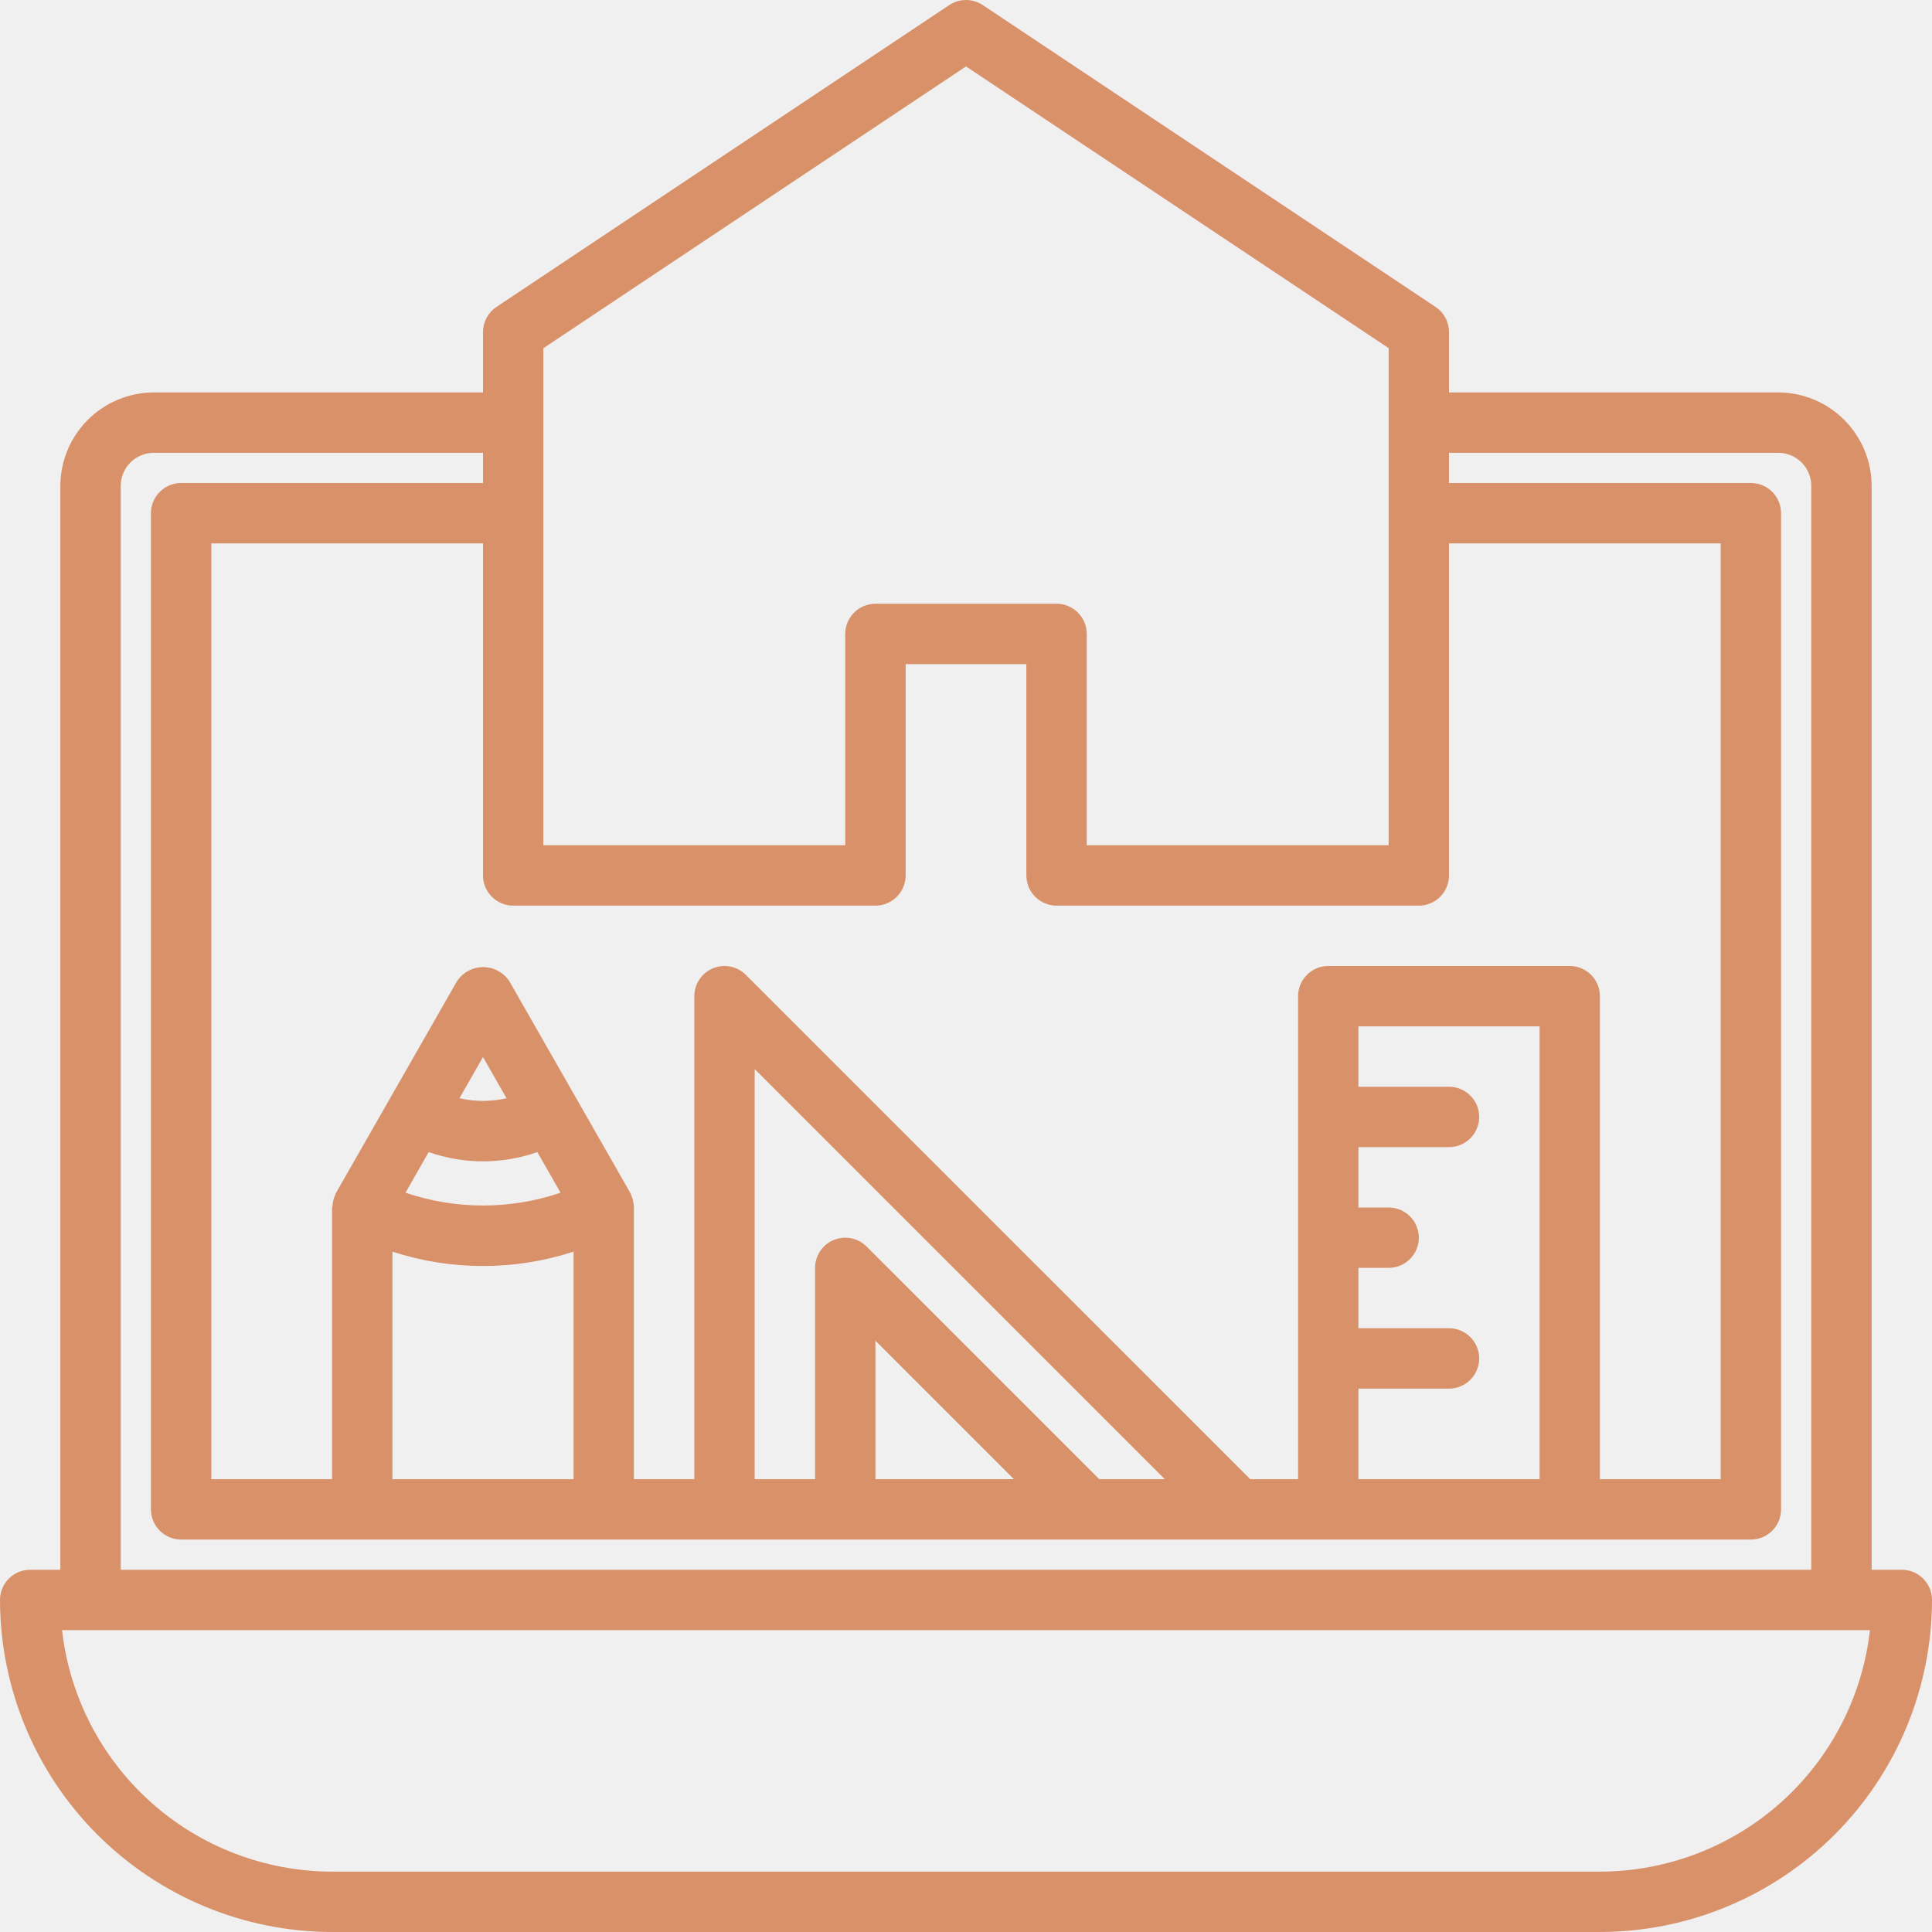
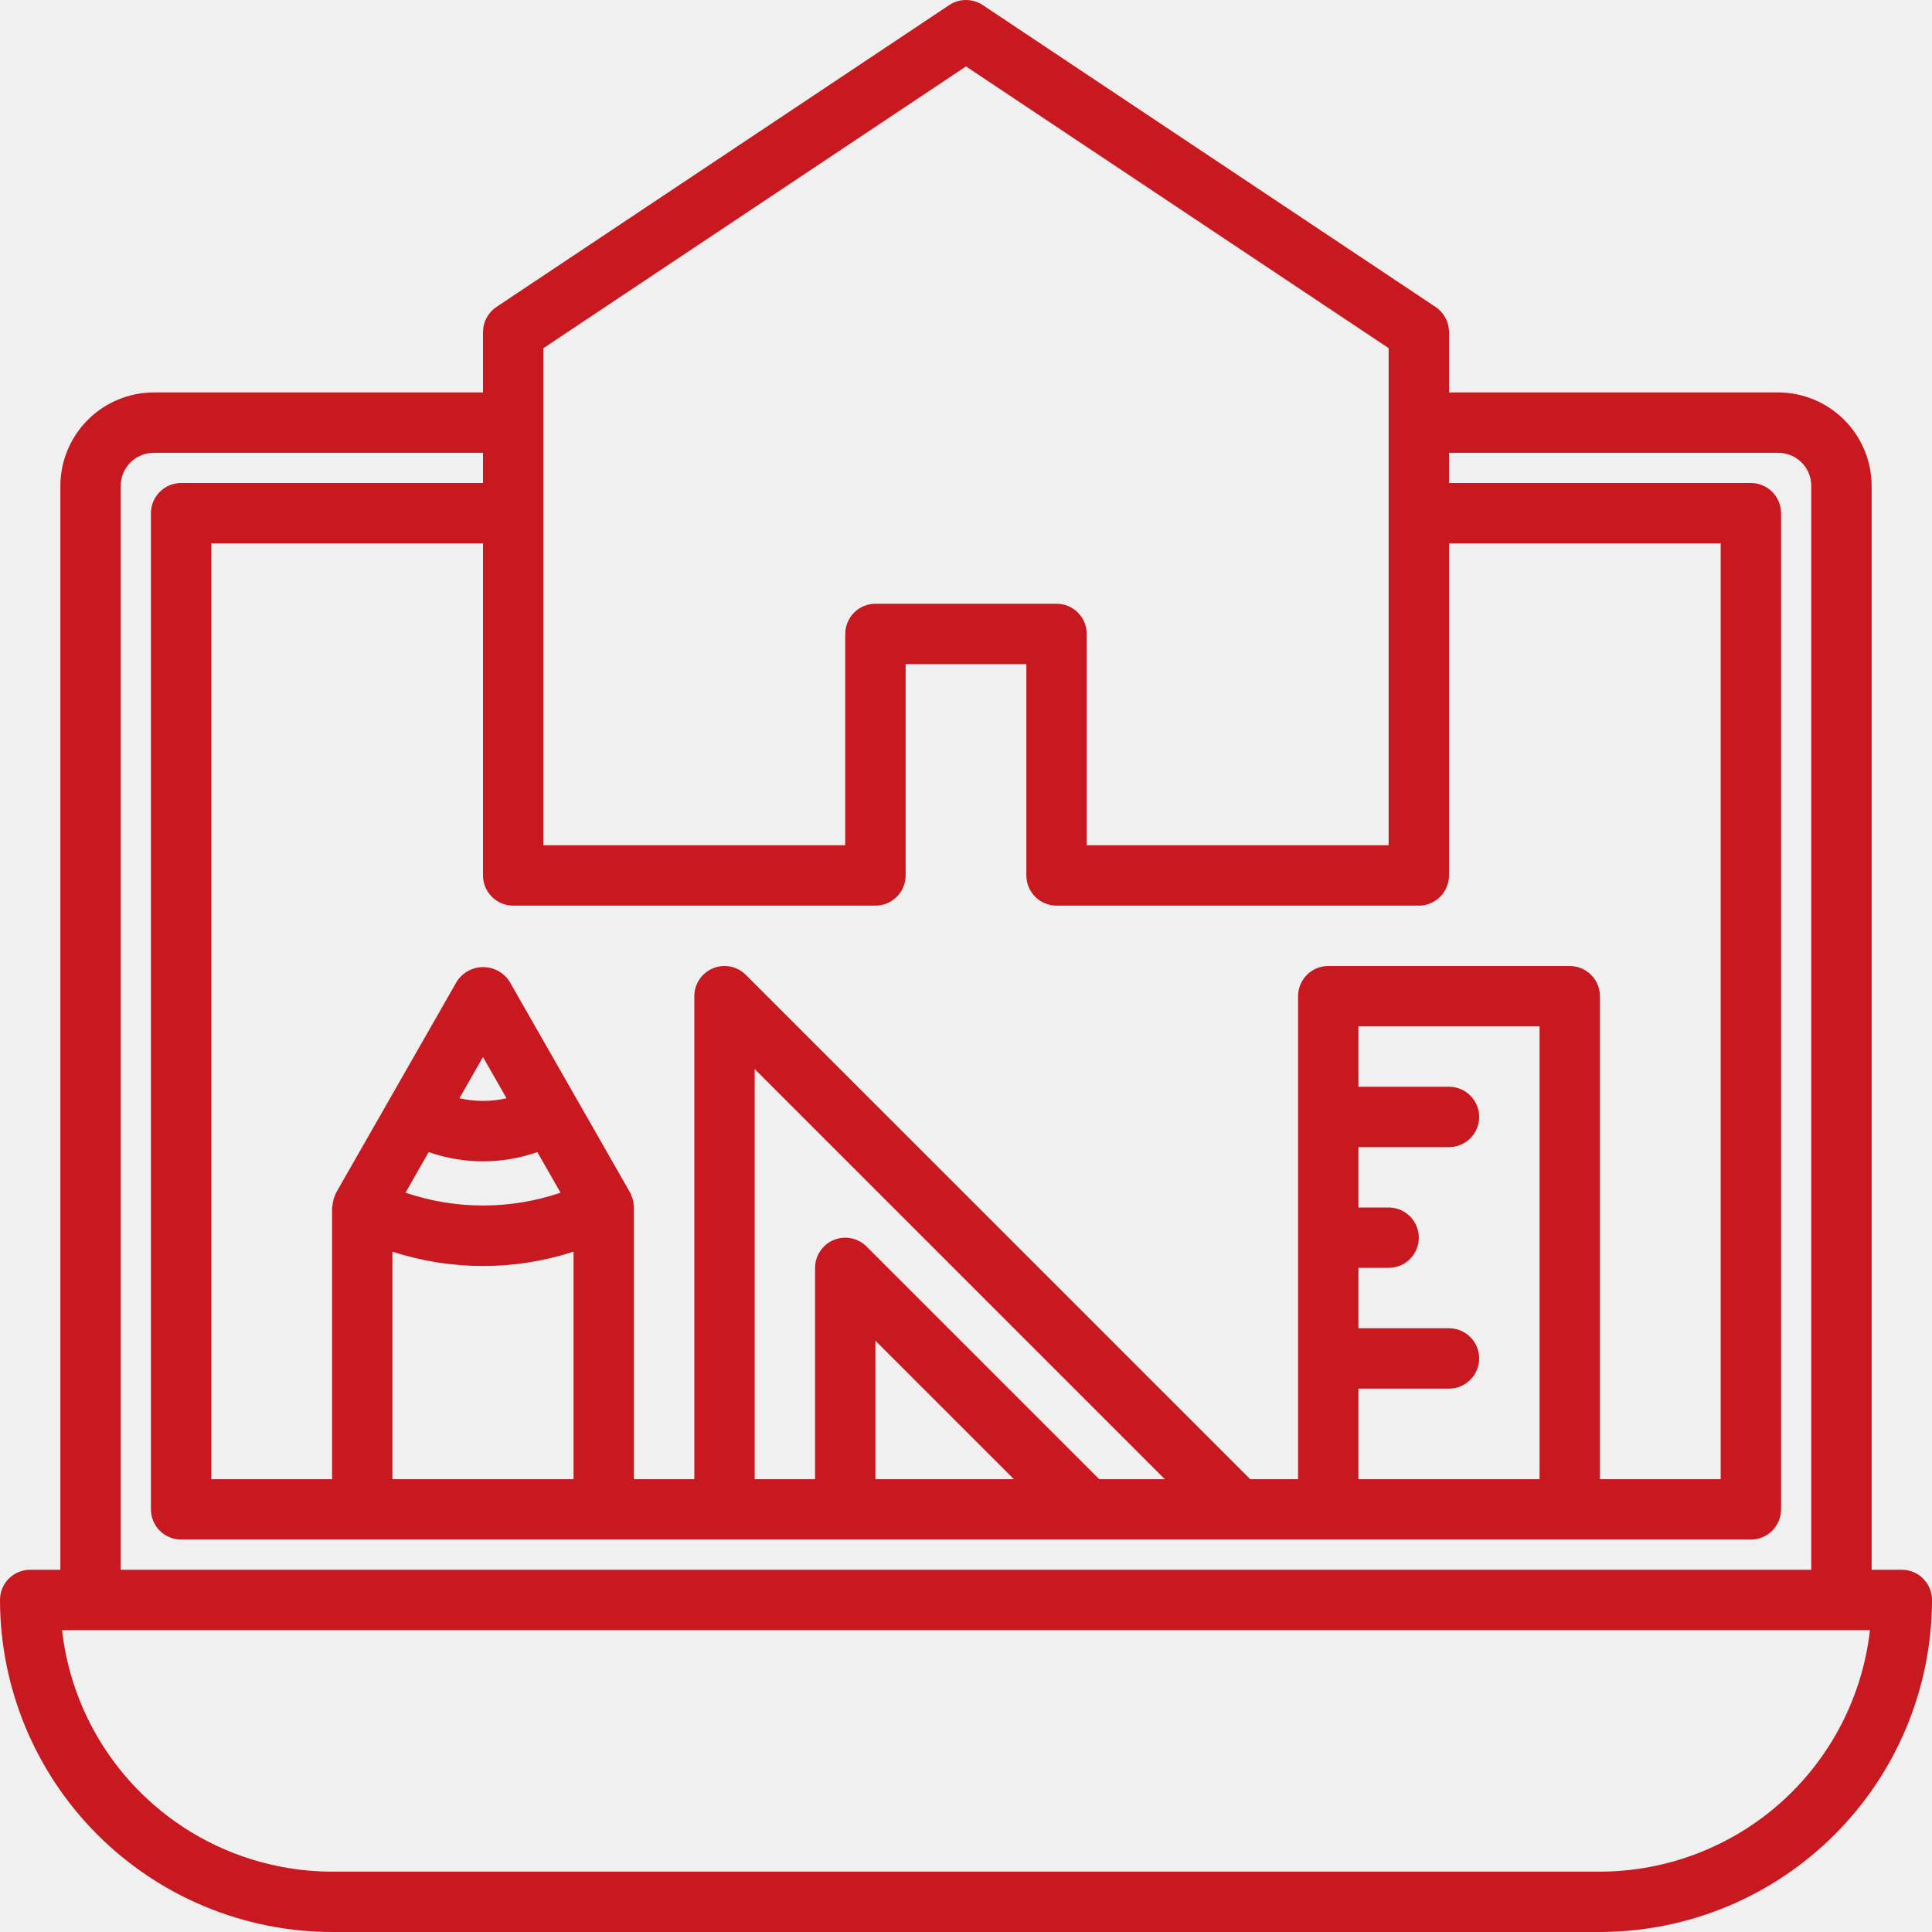
<svg xmlns="http://www.w3.org/2000/svg" width="50" height="50" viewBox="0 0 50 50" fill="none">
  <g clip-path="url(#clip0_139_432)">
-     <path d="M49.219 40.625H48.438V12.573C48.436 11.933 48.181 11.319 47.728 10.866C47.275 10.412 46.661 10.158 46.02 10.156H37.5V8.594C37.5 8.465 37.468 8.339 37.408 8.225C37.347 8.112 37.259 8.015 37.152 7.944L25.434 0.131C25.305 0.046 25.154 -0 25 -0C24.846 -0 24.695 0.046 24.566 0.131L12.848 7.944C12.741 8.015 12.653 8.112 12.592 8.225C12.532 8.339 12.5 8.465 12.5 8.594V10.156H3.98C3.339 10.158 2.725 10.412 2.272 10.866C1.819 11.319 1.564 11.933 1.562 12.573V40.625H0.781C0.574 40.625 0.375 40.707 0.229 40.854C0.082 41 0 41.199 0 41.406C0.003 43.685 0.909 45.869 2.52 47.48C4.131 49.091 6.315 49.997 8.594 50H41.406C43.685 49.997 45.869 49.091 47.48 47.48C49.091 45.869 49.997 43.685 50 41.406C50 41.199 49.918 41 49.771 40.854C49.625 40.707 49.426 40.625 49.219 40.625ZM35.156 35.938H37.5C37.707 35.938 37.906 35.855 38.052 35.709C38.199 35.562 38.281 35.363 38.281 35.156C38.281 34.949 38.199 34.75 38.052 34.604C37.906 34.457 37.707 34.375 37.5 34.375H35.156V32.812H35.938C36.145 32.812 36.343 32.73 36.49 32.584C36.636 32.437 36.719 32.238 36.719 32.031C36.719 31.824 36.636 31.625 36.49 31.479C36.343 31.332 36.145 31.25 35.938 31.25H35.156V29.688H37.5C37.707 29.688 37.906 29.605 38.052 29.459C38.199 29.312 38.281 29.113 38.281 28.906C38.281 28.699 38.199 28.5 38.052 28.354C37.906 28.207 37.707 28.125 37.5 28.125H35.156V26.562H39.844V38.281H35.156V35.938ZM40.625 25H34.375C34.168 25 33.969 25.082 33.823 25.229C33.676 25.375 33.594 25.574 33.594 25.781V38.281H32.355L19.302 25.229C19.193 25.12 19.054 25.045 18.902 25.015C18.751 24.985 18.594 25 18.451 25.06C18.308 25.119 18.186 25.219 18.101 25.347C18.015 25.476 17.969 25.627 17.969 25.781V38.281H16.406V31.25C16.406 31.24 16.406 31.23 16.406 31.22C16.406 31.21 16.401 31.182 16.398 31.163C16.39 31.084 16.369 31.008 16.337 30.937C16.332 30.925 16.337 30.913 16.328 30.901C16.319 30.889 16.32 30.892 16.317 30.887C16.314 30.879 16.311 30.871 16.307 30.863L13.182 25.394C13.108 25.282 13.007 25.189 12.889 25.126C12.771 25.062 12.638 25.029 12.504 25.029C12.37 25.029 12.237 25.062 12.119 25.126C12.001 25.189 11.9 25.282 11.826 25.394L8.701 30.863C8.697 30.871 8.694 30.879 8.691 30.887C8.691 30.892 8.683 30.895 8.68 30.901C8.677 30.906 8.676 30.925 8.67 30.937C8.638 31.008 8.618 31.084 8.609 31.163C8.609 31.182 8.602 31.201 8.602 31.22C8.601 31.24 8.594 31.24 8.594 31.25V38.281H5.469V14.062H12.5V22.656C12.5 22.863 12.582 23.062 12.729 23.209C12.875 23.355 13.074 23.438 13.281 23.438H22.656C22.863 23.438 23.062 23.355 23.209 23.209C23.355 23.062 23.438 22.863 23.438 22.656V17.188H26.562V22.656C26.562 22.863 26.645 23.062 26.791 23.209C26.938 23.355 27.137 23.438 27.344 23.438H36.719C36.926 23.438 37.125 23.355 37.271 23.209C37.418 23.062 37.5 22.863 37.5 22.656V14.062H44.531V38.281H41.406V25.781C41.406 25.574 41.324 25.375 41.177 25.229C41.031 25.082 40.832 25 40.625 25ZM28.448 38.281L22.427 32.26C22.318 32.151 22.179 32.077 22.027 32.046C21.876 32.016 21.719 32.032 21.576 32.091C21.433 32.15 21.311 32.25 21.226 32.379C21.14 32.507 21.094 32.658 21.094 32.812V38.281H19.531V27.667L30.145 38.281H28.448ZM26.239 38.281H22.656V34.698L26.239 38.281ZM10.156 38.281V32.393C11.68 32.888 13.32 32.888 14.844 32.393V38.281H10.156ZM11.094 29.816C12.004 30.135 12.996 30.135 13.906 29.816L14.507 30.867C13.206 31.309 11.796 31.309 10.495 30.867L11.094 29.816ZM11.89 28.423L12.5 27.356L13.109 28.423C12.708 28.514 12.292 28.514 11.891 28.423H11.89ZM14.062 9.012L25 1.719L35.938 9.01V21.875H28.125V16.406C28.125 16.199 28.043 16 27.896 15.854C27.75 15.707 27.551 15.625 27.344 15.625H22.656C22.449 15.625 22.25 15.707 22.104 15.854C21.957 16 21.875 16.199 21.875 16.406V21.875H14.062V9.012ZM3.125 12.573C3.125 12.347 3.215 12.129 3.375 11.969C3.536 11.809 3.753 11.719 3.98 11.719H12.5V12.5H4.688C4.48 12.5 4.282 12.582 4.135 12.729C3.989 12.875 3.906 13.074 3.906 13.281V39.062C3.906 39.27 3.989 39.468 4.135 39.615C4.282 39.761 4.48 39.844 4.688 39.844H45.312C45.52 39.844 45.718 39.761 45.865 39.615C46.011 39.468 46.094 39.27 46.094 39.062V13.281C46.094 13.074 46.011 12.875 45.865 12.729C45.718 12.582 45.52 12.5 45.312 12.5H37.5V11.719H46.02C46.247 11.719 46.464 11.809 46.625 11.969C46.785 12.129 46.875 12.347 46.875 12.573V40.625H3.125V12.573ZM41.406 48.438H8.594C6.865 48.435 5.197 47.797 3.909 46.645C2.62 45.492 1.8 43.906 1.606 42.188H48.394C48.2 43.906 47.38 45.492 46.092 46.645C44.803 47.797 43.135 48.435 41.406 48.438Z" fill="#D9916A" />
+     <path d="M49.219 40.625H48.438V12.573C48.436 11.933 48.181 11.319 47.728 10.866C47.275 10.412 46.661 10.158 46.02 10.156H37.5V8.594C37.5 8.465 37.468 8.339 37.408 8.225C37.347 8.112 37.259 8.015 37.152 7.944L25.434 0.131C25.305 0.046 25.154 -0 25 -0C24.846 -0 24.695 0.046 24.566 0.131L12.848 7.944C12.741 8.015 12.653 8.112 12.592 8.225C12.532 8.339 12.5 8.465 12.5 8.594V10.156H3.98C3.339 10.158 2.725 10.412 2.272 10.866C1.819 11.319 1.564 11.933 1.562 12.573V40.625H0.781C0.574 40.625 0.375 40.707 0.229 40.854C0.082 41 0 41.199 0 41.406C0.003 43.685 0.909 45.869 2.52 47.48C4.131 49.091 6.315 49.997 8.594 50H41.406C43.685 49.997 45.869 49.091 47.48 47.48C49.091 45.869 49.997 43.685 50 41.406C50 41.199 49.918 41 49.771 40.854C49.625 40.707 49.426 40.625 49.219 40.625ZM35.156 35.938H37.5C37.707 35.938 37.906 35.855 38.052 35.709C38.199 35.562 38.281 35.363 38.281 35.156C38.281 34.949 38.199 34.75 38.052 34.604C37.906 34.457 37.707 34.375 37.5 34.375H35.156V32.812H35.938C36.145 32.812 36.343 32.73 36.49 32.584C36.636 32.437 36.719 32.238 36.719 32.031C36.719 31.824 36.636 31.625 36.49 31.479C36.343 31.332 36.145 31.25 35.938 31.25H35.156V29.688H37.5C37.707 29.688 37.906 29.605 38.052 29.459C38.199 29.312 38.281 29.113 38.281 28.906C38.281 28.699 38.199 28.5 38.052 28.354C37.906 28.207 37.707 28.125 37.5 28.125H35.156V26.562H39.844V38.281H35.156V35.938ZM40.625 25H34.375C34.168 25 33.969 25.082 33.823 25.229C33.676 25.375 33.594 25.574 33.594 25.781V38.281H32.355L19.302 25.229C19.193 25.12 19.054 25.045 18.902 25.015C18.751 24.985 18.594 25 18.451 25.06C18.308 25.119 18.186 25.219 18.101 25.347C18.015 25.476 17.969 25.627 17.969 25.781V38.281H16.406V31.25C16.406 31.24 16.406 31.23 16.406 31.22C16.406 31.21 16.401 31.182 16.398 31.163C16.39 31.084 16.369 31.008 16.337 30.937C16.332 30.925 16.337 30.913 16.328 30.901C16.319 30.889 16.32 30.892 16.317 30.887C16.314 30.879 16.311 30.871 16.307 30.863L13.182 25.394C13.108 25.282 13.007 25.189 12.889 25.126C12.771 25.062 12.638 25.029 12.504 25.029C12.37 25.029 12.237 25.062 12.119 25.126C12.001 25.189 11.9 25.282 11.826 25.394L8.701 30.863C8.697 30.871 8.694 30.879 8.691 30.887C8.691 30.892 8.683 30.895 8.68 30.901C8.677 30.906 8.676 30.925 8.67 30.937C8.638 31.008 8.618 31.084 8.609 31.163C8.609 31.182 8.602 31.201 8.602 31.22C8.601 31.24 8.594 31.24 8.594 31.25V38.281H5.469V14.062H12.5V22.656C12.5 22.863 12.582 23.062 12.729 23.209C12.875 23.355 13.074 23.438 13.281 23.438H22.656C22.863 23.438 23.062 23.355 23.209 23.209C23.355 23.062 23.438 22.863 23.438 22.656V17.188H26.562V22.656C26.562 22.863 26.645 23.062 26.791 23.209C26.938 23.355 27.137 23.438 27.344 23.438H36.719C36.926 23.438 37.125 23.355 37.271 23.209C37.418 23.062 37.5 22.863 37.5 22.656V14.062H44.531V38.281H41.406V25.781C41.406 25.574 41.324 25.375 41.177 25.229C41.031 25.082 40.832 25 40.625 25ZM28.448 38.281L22.427 32.26C22.318 32.151 22.179 32.077 22.027 32.046C21.876 32.016 21.719 32.032 21.576 32.091C21.433 32.15 21.311 32.25 21.226 32.379C21.14 32.507 21.094 32.658 21.094 32.812V38.281H19.531V27.667L30.145 38.281H28.448ZM26.239 38.281H22.656V34.698L26.239 38.281ZM10.156 38.281V32.393C11.68 32.888 13.32 32.888 14.844 32.393V38.281H10.156ZM11.094 29.816C12.004 30.135 12.996 30.135 13.906 29.816L14.507 30.867C13.206 31.309 11.796 31.309 10.495 30.867L11.094 29.816ZM11.89 28.423L12.5 27.356L13.109 28.423C12.708 28.514 12.292 28.514 11.891 28.423H11.89ZM14.062 9.012L25 1.719L35.938 9.01V21.875H28.125V16.406C28.125 16.199 28.043 16 27.896 15.854C27.75 15.707 27.551 15.625 27.344 15.625H22.656C22.449 15.625 22.25 15.707 22.104 15.854C21.957 16 21.875 16.199 21.875 16.406V21.875H14.062V9.012ZM3.125 12.573C3.125 12.347 3.215 12.129 3.375 11.969C3.536 11.809 3.753 11.719 3.98 11.719H12.5V12.5H4.688C4.48 12.5 4.282 12.582 4.135 12.729C3.989 12.875 3.906 13.074 3.906 13.281V39.062C3.906 39.27 3.989 39.468 4.135 39.615C4.282 39.761 4.48 39.844 4.688 39.844H45.312C45.52 39.844 45.718 39.761 45.865 39.615C46.011 39.468 46.094 39.27 46.094 39.062V13.281C46.094 13.074 46.011 12.875 45.865 12.729C45.718 12.582 45.52 12.5 45.312 12.5H37.5V11.719H46.02C46.247 11.719 46.464 11.809 46.625 11.969C46.785 12.129 46.875 12.347 46.875 12.573V40.625H3.125V12.573ZM41.406 48.438H8.594C6.865 48.435 5.197 47.797 3.909 46.645C2.62 45.492 1.8 43.906 1.606 42.188H48.394C48.2 43.906 47.38 45.492 46.092 46.645C44.803 47.797 43.135 48.435 41.406 48.438Z" fill="#c91920" />
  </g>
  <defs>
    <clipPath id="clip0_139_432">
      <rect width="50" height="50" fill="white" />
    </clipPath>
  </defs>
</svg>
